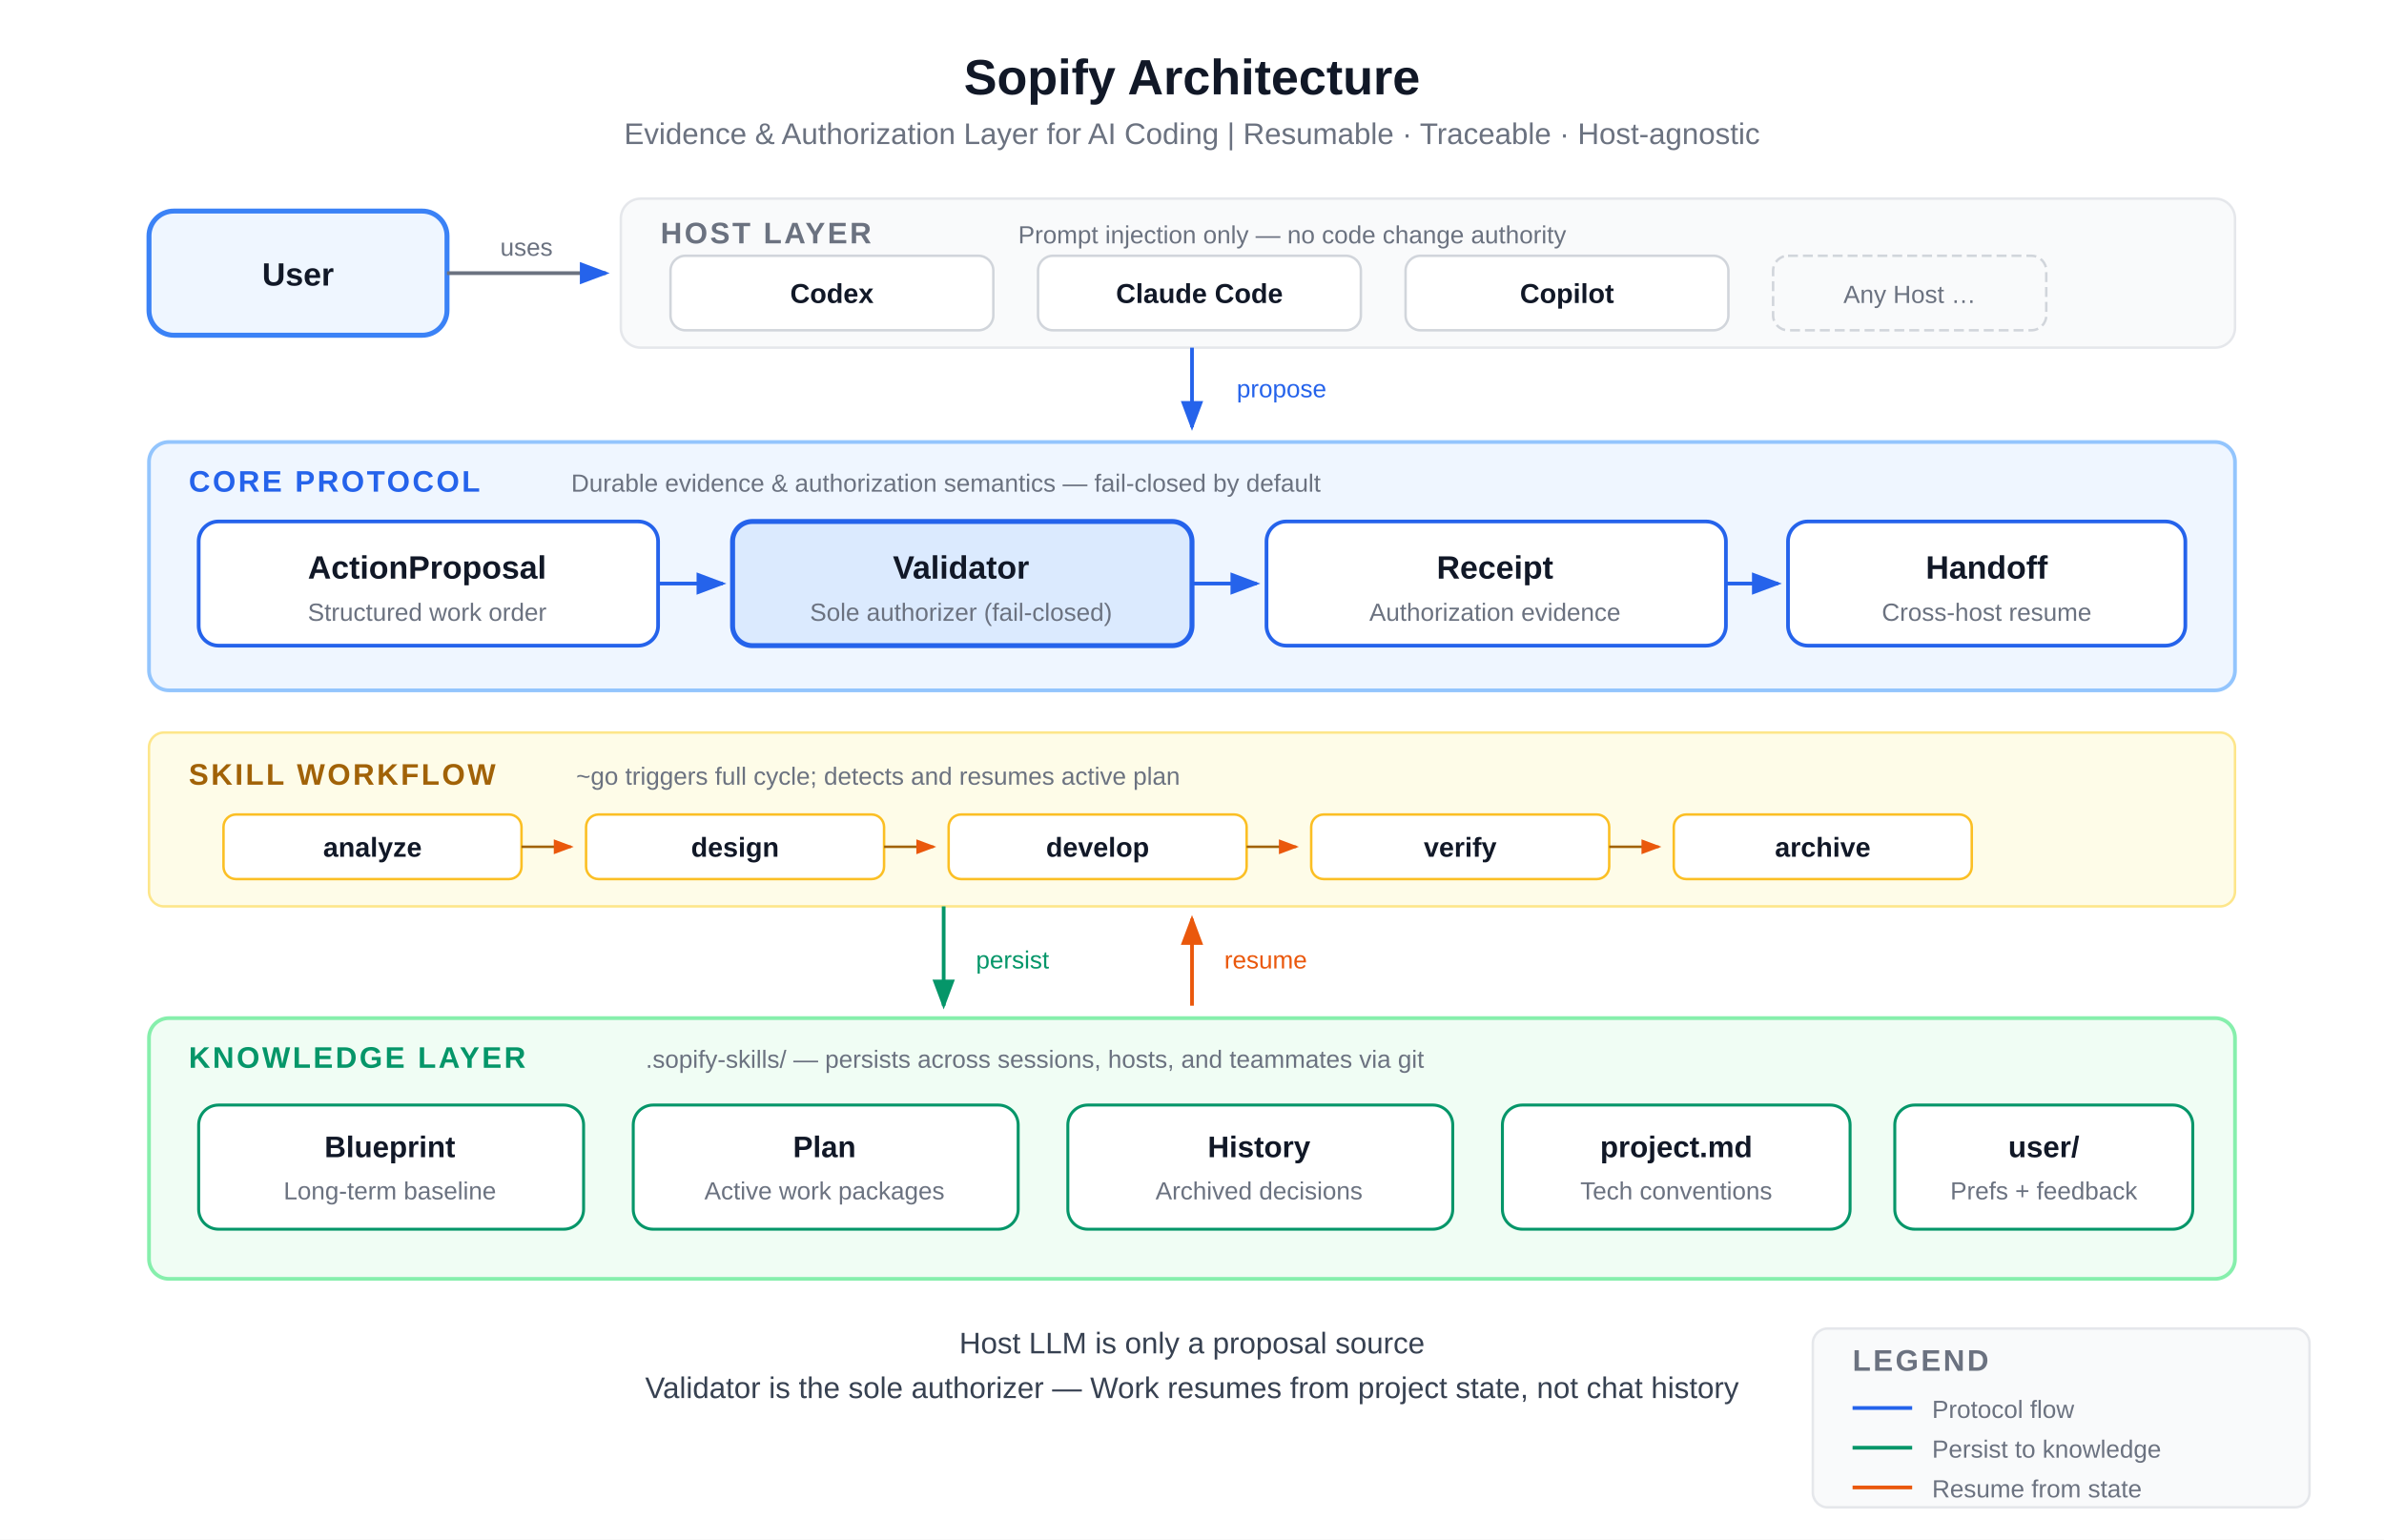
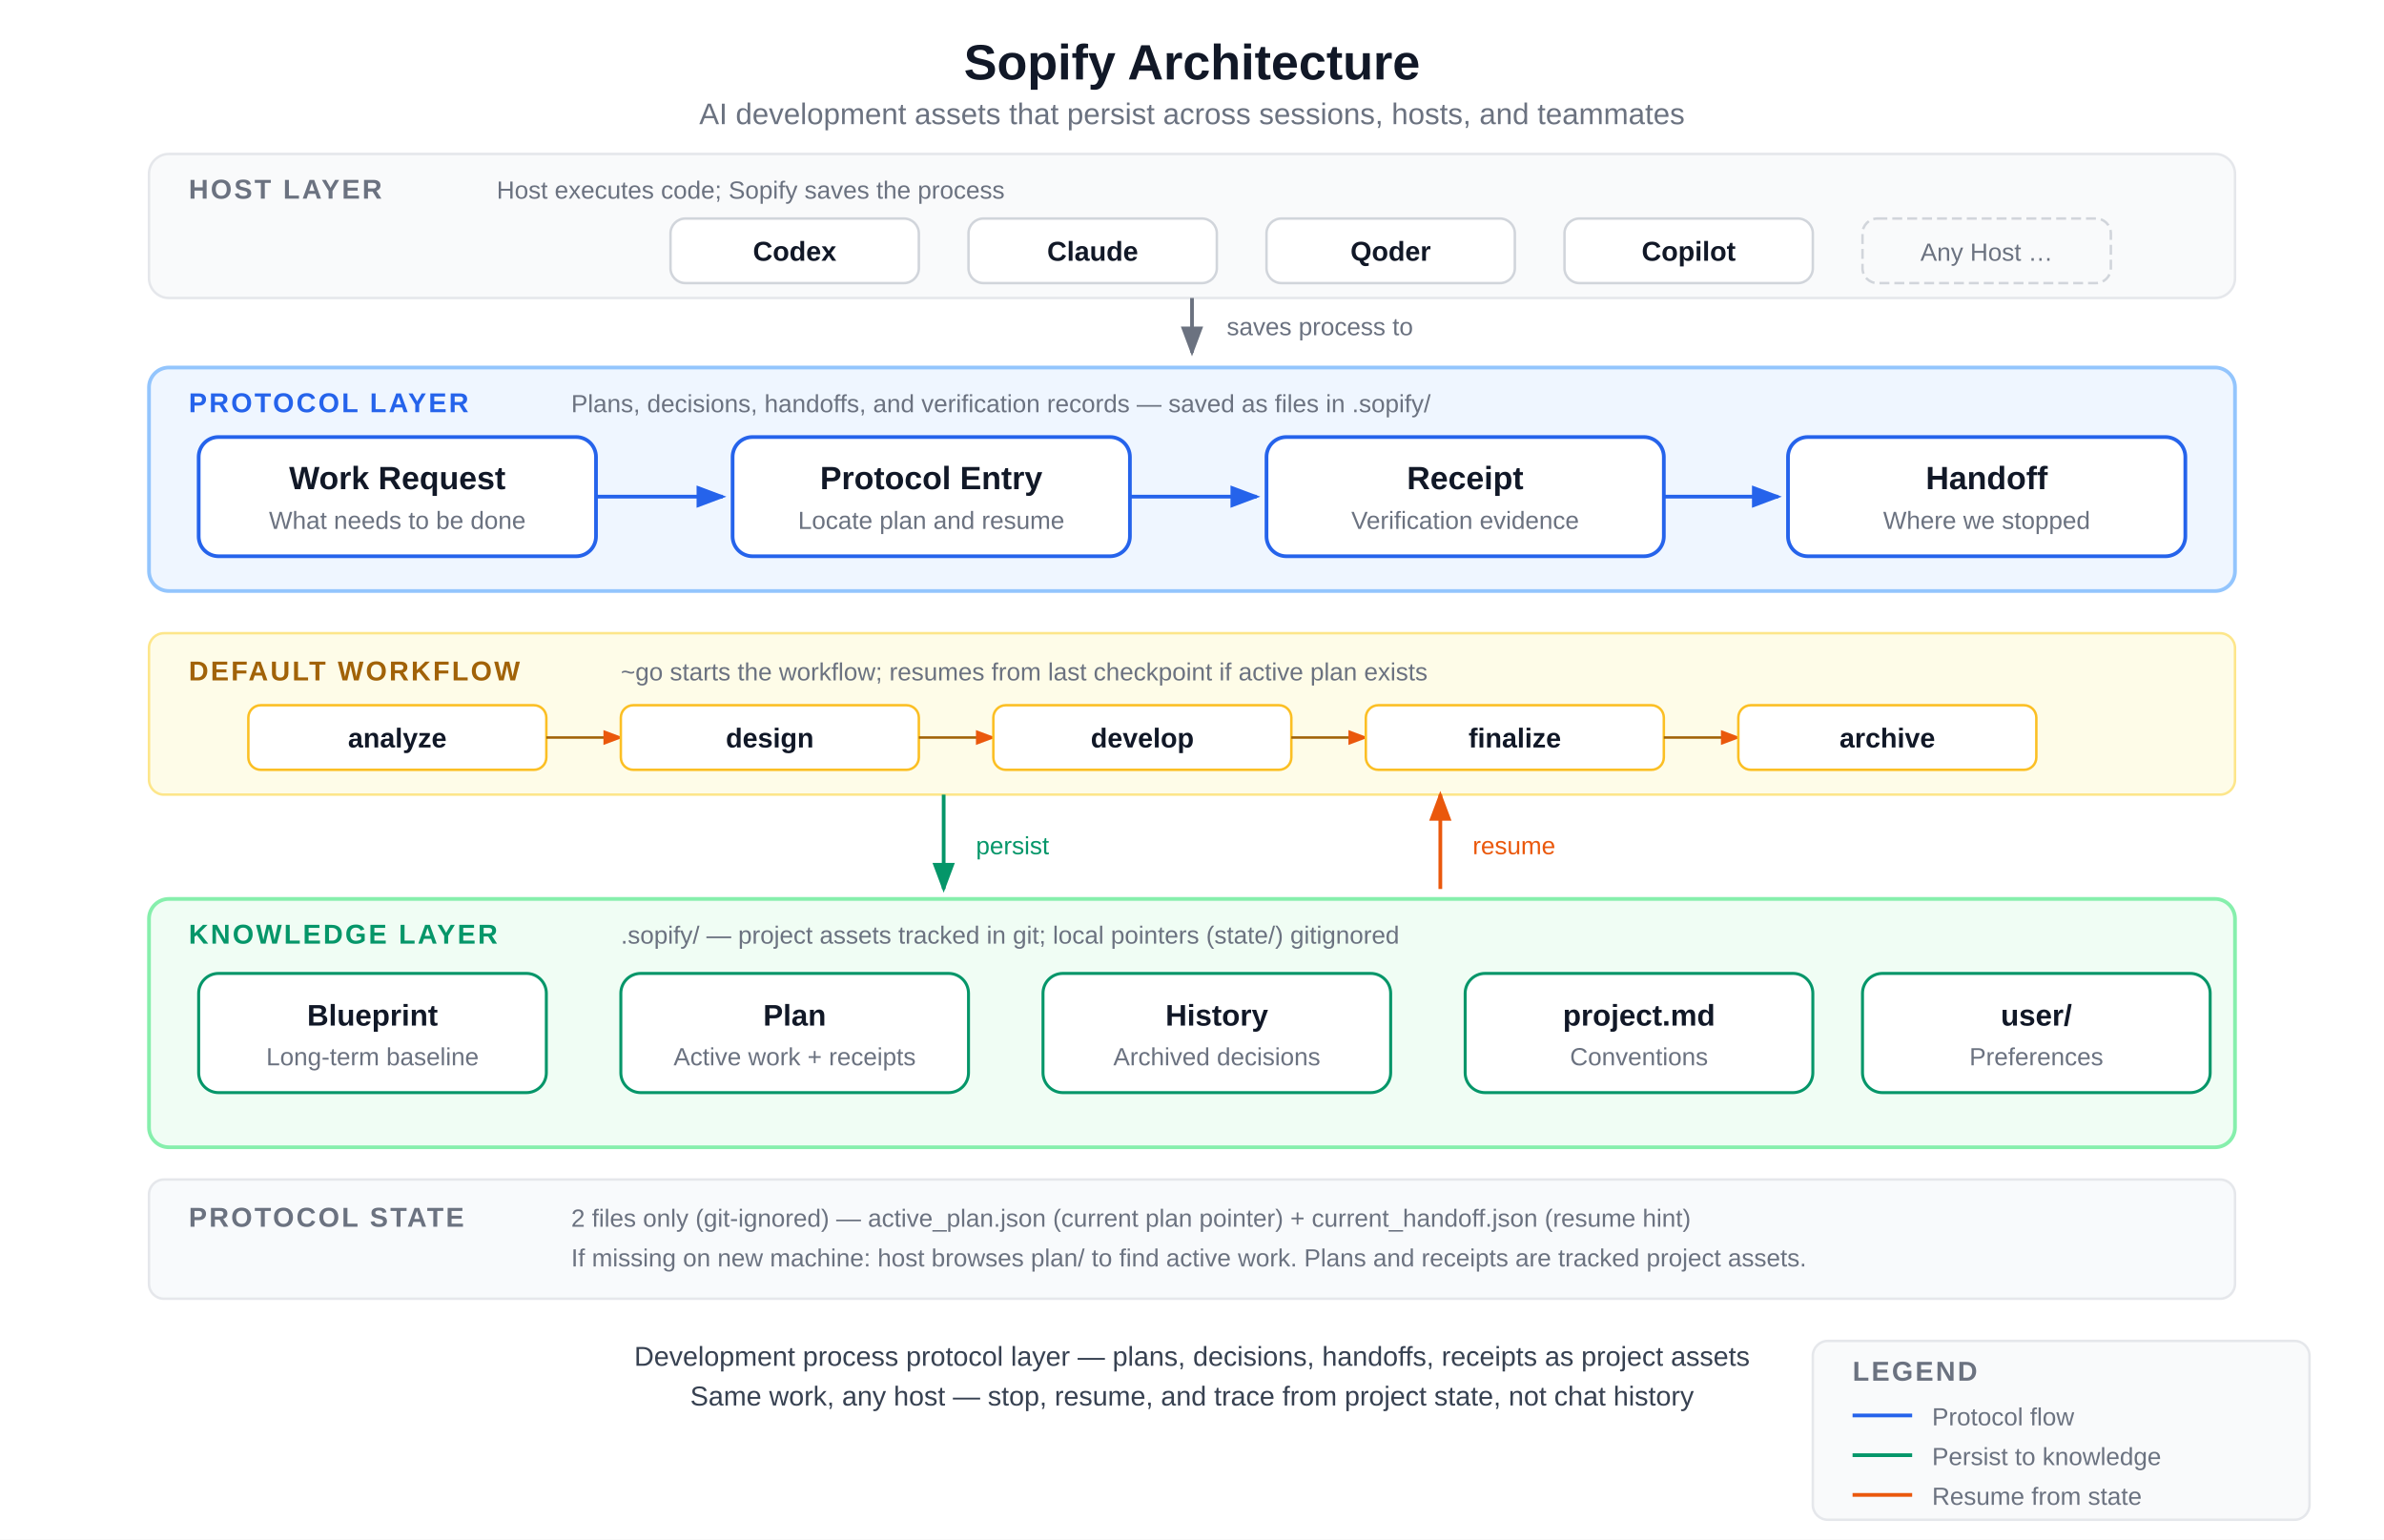
<svg xmlns="http://www.w3.org/2000/svg" viewBox="0 0 960 620">
  <style>
    text { font-family: -apple-system, BlinkMacSystemFont, "Segoe UI", "Helvetica Neue", Arial, "PingFang SC", "Microsoft YaHei", sans-serif; }
    .title { font-size: 20px; font-weight: 700; fill: #111827; }
    .subtitle { font-size: 12px; fill: #6b7280; }
-     .tier-label { font-size: 12px; font-weight: 700; letter-spacing: 0.08em; }
+     .tier-label { font-size: 11px; font-weight: 700; letter-spacing: 0.08em; }
    .node-name { font-size: 13px; font-weight: 600; fill: #111827; }
    .node-desc { font-size: 10px; fill: #6b7280; }
-     .slogan { font-size: 12px; font-weight: 500; fill: #374151; }
+     .slogan { font-size: 11px; font-weight: 500; fill: #374151; }
    .arrow-label { font-size: 10px; font-weight: 500; }
  </style>
  <defs>
    <marker id="a-blue" markerWidth="8" markerHeight="6" refX="7" refY="3" orient="auto">
      <polygon points="0 0,8 3,0 6" fill="#2563eb" />
    </marker>
    <marker id="a-green" markerWidth="8" markerHeight="6" refX="7" refY="3" orient="auto">
      <polygon points="0 0,8 3,0 6" fill="#059669" />
    </marker>
    <marker id="a-orange" markerWidth="8" markerHeight="6" refX="7" refY="3" orient="auto">
      <polygon points="0 0,8 3,0 6" fill="#ea580c" />
    </marker>
+     <marker id="a-gray" markerWidth="8" markerHeight="6" refX="7" refY="3" orient="auto">
+       <polygon points="0 0,8 3,0 6" fill="#6b7280" />
+     </marker>
  </defs>
  <rect width="960" height="620" fill="#ffffff" />
-   <text x="480" y="38" text-anchor="middle" class="title">Sopify Architecture</text>
-   <text x="480" y="58" text-anchor="middle" class="subtitle">Evidence &amp; Authorization Layer for AI Coding | Resumable · Traceable · Host-agnostic</text>
-   <rect x="60" y="85" width="120" height="50" rx="10" fill="#eff6ff" stroke="#3b82f6" stroke-width="2" />
-   <text x="120" y="115" text-anchor="middle" class="node-name">User</text>
-   <line x1="180" y1="110" x2="244" y2="110" stroke="#6b7280" stroke-width="1.5" marker-end="url(#a-blue)" />
-   <text x="212" y="103" text-anchor="middle" class="arrow-label" fill="#6b7280">uses</text>
-   <rect x="250" y="80" width="650" height="60" rx="8" fill="#f9fafb" stroke="#e5e7eb" stroke-width="1" />
-   <text x="266" y="98" class="tier-label" fill="#6b7280">HOST LAYER</text>
-   <text x="410" y="98" class="node-desc">Prompt injection only — no code change authority</text>
-   <rect x="270" y="103" width="130" height="30" rx="6" fill="#ffffff" stroke="#d1d5db" stroke-width="1" />
-   <text x="335" y="122" text-anchor="middle" class="node-name" style="font-size:11px">Codex</text>
-   <rect x="418" y="103" width="130" height="30" rx="6" fill="#ffffff" stroke="#d1d5db" stroke-width="1" />
-   <text x="483" y="122" text-anchor="middle" class="node-name" style="font-size:11px">Claude Code</text>
-   <rect x="566" y="103" width="130" height="30" rx="6" fill="#ffffff" stroke="#d1d5db" stroke-width="1" />
-   <text x="631" y="122" text-anchor="middle" class="node-name" style="font-size:11px">Copilot</text>
-   <rect x="714" y="103" width="110" height="30" rx="6" fill="#f9fafb" stroke="#d1d5db" stroke-width="1" stroke-dasharray="4,2" />
-   <text x="769" y="122" text-anchor="middle" class="node-desc">Any Host …</text>
-   <line x1="480" y1="140" x2="480" y2="172" stroke="#2563eb" stroke-width="1.5" marker-end="url(#a-blue)" />
-   <text x="498" y="160" class="arrow-label" fill="#2563eb">propose</text>
-   <rect x="60" y="178" width="840" height="100" rx="8" fill="#eff6ff" stroke="#93c5fd" stroke-width="1.5" />
-   <text x="76" y="198" class="tier-label" fill="#2563eb">CORE PROTOCOL</text>
-   <text x="230" y="198" class="node-desc">Durable evidence &amp; authorization semantics — fail-closed by default</text>
-   <rect x="80" y="210" width="185" height="50" rx="8" fill="#ffffff" stroke="#2563eb" stroke-width="1.5" />
-   <text x="172" y="233" text-anchor="middle" class="node-name">ActionProposal</text>
-   <text x="172" y="250" text-anchor="middle" class="node-desc">Structured work order</text>
-   <rect x="295" y="210" width="185" height="50" rx="8" fill="#dbeafe" stroke="#2563eb" stroke-width="2" />
-   <text x="387" y="233" text-anchor="middle" class="node-name">Validator</text>
-   <text x="387" y="250" text-anchor="middle" class="node-desc">Sole authorizer (fail-closed)</text>
-   <rect x="510" y="210" width="185" height="50" rx="8" fill="#ffffff" stroke="#2563eb" stroke-width="1.5" />
-   <text x="602" y="233" text-anchor="middle" class="node-name">Receipt</text>
-   <text x="602" y="250" text-anchor="middle" class="node-desc">Authorization evidence</text>
-   <rect x="720" y="210" width="160" height="50" rx="8" fill="#ffffff" stroke="#2563eb" stroke-width="1.5" />
-   <text x="800" y="233" text-anchor="middle" class="node-name">Handoff</text>
-   <text x="800" y="250" text-anchor="middle" class="node-desc">Cross-host resume</text>
-   <line x1="265" y1="235" x2="291" y2="235" stroke="#2563eb" stroke-width="1.5" marker-end="url(#a-blue)" />
-   <line x1="480" y1="235" x2="506" y2="235" stroke="#2563eb" stroke-width="1.5" marker-end="url(#a-blue)" />
-   <line x1="695" y1="235" x2="716" y2="235" stroke="#2563eb" stroke-width="1.5" marker-end="url(#a-blue)" />
-   <rect x="60" y="295" width="840" height="70" rx="6" fill="#fefce8" stroke="#fde68a" stroke-width="1" />
-   <text x="76" y="316" class="tier-label" fill="#a16207">SKILL WORKFLOW</text>
-   <text x="232" y="316" class="node-desc">~go triggers full cycle; detects and resumes active plan</text>
-   <rect x="90" y="328" width="120" height="26" rx="5" fill="#ffffff" stroke="#fbbf24" stroke-width="1" />
-   <text x="150" y="345" text-anchor="middle" class="node-name" style="font-size:11px">analyze</text>
-   <line x1="210" y1="341" x2="230" y2="341" stroke="#a16207" stroke-width="1" marker-end="url(#a-orange)" />
-   <rect x="236" y="328" width="120" height="26" rx="5" fill="#ffffff" stroke="#fbbf24" stroke-width="1" />
-   <text x="296" y="345" text-anchor="middle" class="node-name" style="font-size:11px">design</text>
-   <line x1="356" y1="341" x2="376" y2="341" stroke="#a16207" stroke-width="1" marker-end="url(#a-orange)" />
-   <rect x="382" y="328" width="120" height="26" rx="5" fill="#ffffff" stroke="#fbbf24" stroke-width="1" />
-   <text x="442" y="345" text-anchor="middle" class="node-name" style="font-size:11px">develop</text>
-   <line x1="502" y1="341" x2="522" y2="341" stroke="#a16207" stroke-width="1" marker-end="url(#a-orange)" />
-   <rect x="528" y="328" width="120" height="26" rx="5" fill="#ffffff" stroke="#fbbf24" stroke-width="1" />
-   <text x="588" y="345" text-anchor="middle" class="node-name" style="font-size:11px">verify</text>
-   <line x1="648" y1="341" x2="668" y2="341" stroke="#a16207" stroke-width="1" marker-end="url(#a-orange)" />
-   <rect x="674" y="328" width="120" height="26" rx="5" fill="#ffffff" stroke="#fbbf24" stroke-width="1" />
-   <text x="734" y="345" text-anchor="middle" class="node-name" style="font-size:11px">archive</text>
-   <line x1="380" y1="365" x2="380" y2="405" stroke="#059669" stroke-width="1.5" marker-end="url(#a-green)" />
-   <text x="393" y="390" class="arrow-label" fill="#059669">persist</text>
-   <line x1="480" y1="405" x2="480" y2="370" stroke="#ea580c" stroke-width="1.5" marker-end="url(#a-orange)" />
-   <text x="493" y="390" class="arrow-label" fill="#ea580c">resume</text>
-   <rect x="60" y="410" width="840" height="105" rx="8" fill="#f0fdf4" stroke="#86efac" stroke-width="1.5" />
-   <text x="76" y="430" class="tier-label" fill="#059669">KNOWLEDGE LAYER</text>
-   <text x="260" y="430" class="node-desc">.sopify-skills/ — persists across sessions, hosts, and teammates via git</text>
-   <rect x="80" y="445" width="155" height="50" rx="8" fill="#ffffff" stroke="#059669" stroke-width="1.2" />
-   <text x="157" y="466" text-anchor="middle" class="node-name" style="font-size:12px">Blueprint</text>
-   <text x="157" y="483" text-anchor="middle" class="node-desc">Long-term baseline</text>
-   <rect x="255" y="445" width="155" height="50" rx="8" fill="#ffffff" stroke="#059669" stroke-width="1.2" />
-   <text x="332" y="466" text-anchor="middle" class="node-name" style="font-size:12px">Plan</text>
-   <text x="332" y="483" text-anchor="middle" class="node-desc">Active work packages</text>
-   <rect x="430" y="445" width="155" height="50" rx="8" fill="#ffffff" stroke="#059669" stroke-width="1.2" />
-   <text x="507" y="466" text-anchor="middle" class="node-name" style="font-size:12px">History</text>
-   <text x="507" y="483" text-anchor="middle" class="node-desc">Archived decisions</text>
-   <rect x="605" y="445" width="140" height="50" rx="8" fill="#ffffff" stroke="#059669" stroke-width="1.2" />
-   <text x="675" y="466" text-anchor="middle" class="node-name" style="font-size:12px">project.md</text>
-   <text x="675" y="483" text-anchor="middle" class="node-desc">Tech conventions</text>
-   <rect x="763" y="445" width="120" height="50" rx="8" fill="#ffffff" stroke="#059669" stroke-width="1.2" />
-   <text x="823" y="466" text-anchor="middle" class="node-name" style="font-size:12px">user/</text>
-   <text x="823" y="483" text-anchor="middle" class="node-desc">Prefs + feedback</text>
-   <text x="480" y="545" text-anchor="middle" class="slogan">Host LLM is only a proposal source</text>
-   <text x="480" y="563" text-anchor="middle" class="slogan">Validator is the sole authorizer — Work resumes from project state, not chat history</text>
-   <rect x="730" y="535" width="200" height="72" rx="6" fill="#f9fafb" stroke="#e5e7eb" stroke-width="1" />
-   <text x="746" y="552" class="tier-label" fill="#6b7280">LEGEND</text>
-   <line x1="746" y1="567" x2="770" y2="567" stroke="#2563eb" stroke-width="1.5" />
-   <text x="778" y="571" class="node-desc">Protocol flow</text>
-   <line x1="746" y1="583" x2="770" y2="583" stroke="#059669" stroke-width="1.5" />
-   <text x="778" y="587" class="node-desc">Persist to knowledge</text>
-   <line x1="746" y1="599" x2="770" y2="599" stroke="#ea580c" stroke-width="1.5" />
-   <text x="778" y="603" class="node-desc">Resume from state</text>
+   <text x="480" y="32" text-anchor="middle" class="title">Sopify Architecture</text>
+   <text x="480" y="50" text-anchor="middle" class="subtitle">AI development assets that persist across sessions, hosts, and teammates</text>
+   <rect x="60" y="62" width="840" height="58" rx="8" fill="#f9fafb" stroke="#e5e7eb" stroke-width="1" />
+   <text x="76" y="80" class="tier-label" fill="#6b7280">HOST LAYER</text>
+   <text x="200" y="80" class="node-desc">Host executes code; Sopify saves the process</text>
+   <rect x="270" y="88" width="100" height="26" rx="6" fill="#ffffff" stroke="#d1d5db" stroke-width="1" />
+   <text x="320" y="105" text-anchor="middle" class="node-name" style="font-size:11px">Codex</text>
+   <rect x="390" y="88" width="100" height="26" rx="6" fill="#ffffff" stroke="#d1d5db" stroke-width="1" />
+   <text x="440" y="105" text-anchor="middle" class="node-name" style="font-size:11px">Claude</text>
+   <rect x="510" y="88" width="100" height="26" rx="6" fill="#ffffff" stroke="#d1d5db" stroke-width="1" />
+   <text x="560" y="105" text-anchor="middle" class="node-name" style="font-size:11px">Qoder</text>
+   <rect x="630" y="88" width="100" height="26" rx="6" fill="#ffffff" stroke="#d1d5db" stroke-width="1" />
+   <text x="680" y="105" text-anchor="middle" class="node-name" style="font-size:11px">Copilot</text>
+   <rect x="750" y="88" width="100" height="26" rx="6" fill="#f9fafb" stroke="#d1d5db" stroke-width="1" stroke-dasharray="4,2" />
+   <text x="800" y="105" text-anchor="middle" class="node-desc">Any Host …</text>
+   <line x1="480" y1="120" x2="480" y2="142" stroke="#6b7280" stroke-width="1.5" marker-end="url(#a-gray)" />
+   <text x="494" y="135" class="arrow-label" fill="#6b7280">saves process to</text>
+   <rect x="60" y="148" width="840" height="90" rx="8" fill="#eff6ff" stroke="#93c5fd" stroke-width="1.5" />
+   <text x="76" y="166" class="tier-label" fill="#2563eb">PROTOCOL LAYER</text>
+   <text x="230" y="166" class="node-desc">Plans, decisions, handoffs, and verification records — saved as files in .sopify/</text>
+   <rect x="80" y="176" width="160" height="48" rx="8" fill="#ffffff" stroke="#2563eb" stroke-width="1.5" />
+   <text x="160" y="197" text-anchor="middle" class="node-name">Work Request</text>
+   <text x="160" y="213" text-anchor="middle" class="node-desc">What needs to be done</text>
+   <rect x="295" y="176" width="160" height="48" rx="8" fill="#ffffff" stroke="#2563eb" stroke-width="1.5" />
+   <text x="375" y="197" text-anchor="middle" class="node-name">Protocol Entry</text>
+   <text x="375" y="213" text-anchor="middle" class="node-desc">Locate plan and resume</text>
+   <rect x="510" y="176" width="160" height="48" rx="8" fill="#ffffff" stroke="#2563eb" stroke-width="1.5" />
+   <text x="590" y="197" text-anchor="middle" class="node-name">Receipt</text>
+   <text x="590" y="213" text-anchor="middle" class="node-desc">Verification evidence</text>
+   <rect x="720" y="176" width="160" height="48" rx="8" fill="#ffffff" stroke="#2563eb" stroke-width="1.5" />
+   <text x="800" y="197" text-anchor="middle" class="node-name">Handoff</text>
+   <text x="800" y="213" text-anchor="middle" class="node-desc">Where we stopped</text>
+   <line x1="240" y1="200" x2="291" y2="200" stroke="#2563eb" stroke-width="1.5" marker-end="url(#a-blue)" />
+   <line x1="455" y1="200" x2="506" y2="200" stroke="#2563eb" stroke-width="1.5" marker-end="url(#a-blue)" />
+   <line x1="670" y1="200" x2="716" y2="200" stroke="#2563eb" stroke-width="1.5" marker-end="url(#a-blue)" />
+   <rect x="60" y="255" width="840" height="65" rx="6" fill="#fefce8" stroke="#fde68a" stroke-width="1" />
+   <text x="76" y="274" class="tier-label" fill="#a16207">DEFAULT WORKFLOW</text>
+   <text x="250" y="274" class="node-desc">~go starts the workflow; resumes from last checkpoint if active plan exists</text>
+   <rect x="100" y="284" width="120" height="26" rx="5" fill="#ffffff" stroke="#fbbf24" stroke-width="1" />
+   <text x="160" y="301" text-anchor="middle" class="node-name" style="font-size:11px">analyze</text>
+   <line x1="220" y1="297" x2="250" y2="297" stroke="#a16207" stroke-width="1" marker-end="url(#a-orange)" />
+   <rect x="250" y="284" width="120" height="26" rx="5" fill="#ffffff" stroke="#fbbf24" stroke-width="1" />
+   <text x="310" y="301" text-anchor="middle" class="node-name" style="font-size:11px">design</text>
+   <line x1="370" y1="297" x2="400" y2="297" stroke="#a16207" stroke-width="1" marker-end="url(#a-orange)" />
+   <rect x="400" y="284" width="120" height="26" rx="5" fill="#ffffff" stroke="#fbbf24" stroke-width="1" />
+   <text x="460" y="301" text-anchor="middle" class="node-name" style="font-size:11px">develop</text>
+   <line x1="520" y1="297" x2="550" y2="297" stroke="#a16207" stroke-width="1" marker-end="url(#a-orange)" />
+   <rect x="550" y="284" width="120" height="26" rx="5" fill="#ffffff" stroke="#fbbf24" stroke-width="1" />
+   <text x="610" y="301" text-anchor="middle" class="node-name" style="font-size:11px">finalize</text>
+   <line x1="670" y1="297" x2="700" y2="297" stroke="#a16207" stroke-width="1" marker-end="url(#a-orange)" />
+   <rect x="700" y="284" width="120" height="26" rx="5" fill="#ffffff" stroke="#fbbf24" stroke-width="1" />
+   <text x="760" y="301" text-anchor="middle" class="node-name" style="font-size:11px">archive</text>
+   <line x1="380" y1="320" x2="380" y2="358" stroke="#059669" stroke-width="1.5" marker-end="url(#a-green)" />
+   <text x="393" y="344" class="arrow-label" fill="#059669">persist</text>
+   <line x1="580" y1="358" x2="580" y2="320" stroke="#ea580c" stroke-width="1.5" marker-end="url(#a-orange)" />
+   <text x="593" y="344" class="arrow-label" fill="#ea580c">resume</text>
+   <rect x="60" y="362" width="840" height="100" rx="8" fill="#f0fdf4" stroke="#86efac" stroke-width="1.5" />
+   <text x="76" y="380" class="tier-label" fill="#059669">KNOWLEDGE LAYER</text>
+   <text x="250" y="380" class="node-desc">.sopify/ — project assets tracked in git; local pointers (state/) gitignored</text>
+   <rect x="80" y="392" width="140" height="48" rx="8" fill="#ffffff" stroke="#059669" stroke-width="1.2" />
+   <text x="150" y="413" text-anchor="middle" class="node-name" style="font-size:12px">Blueprint</text>
+   <text x="150" y="429" text-anchor="middle" class="node-desc">Long-term baseline</text>
+   <rect x="250" y="392" width="140" height="48" rx="8" fill="#ffffff" stroke="#059669" stroke-width="1.2" />
+   <text x="320" y="413" text-anchor="middle" class="node-name" style="font-size:12px">Plan</text>
+   <text x="320" y="429" text-anchor="middle" class="node-desc">Active work + receipts</text>
+   <rect x="420" y="392" width="140" height="48" rx="8" fill="#ffffff" stroke="#059669" stroke-width="1.2" />
+   <text x="490" y="413" text-anchor="middle" class="node-name" style="font-size:12px">History</text>
+   <text x="490" y="429" text-anchor="middle" class="node-desc">Archived decisions</text>
+   <rect x="590" y="392" width="140" height="48" rx="8" fill="#ffffff" stroke="#059669" stroke-width="1.2" />
+   <text x="660" y="413" text-anchor="middle" class="node-name" style="font-size:12px">project.md</text>
+   <text x="660" y="429" text-anchor="middle" class="node-desc">Conventions</text>
+   <rect x="750" y="392" width="140" height="48" rx="8" fill="#ffffff" stroke="#059669" stroke-width="1.2" />
+   <text x="820" y="413" text-anchor="middle" class="node-name" style="font-size:12px">user/</text>
+   <text x="820" y="429" text-anchor="middle" class="node-desc">Preferences</text>
+   <rect x="60" y="475" width="840" height="48" rx="6" fill="#f8fafc" stroke="#e5e7eb" stroke-width="1" />
+   <text x="76" y="494" class="tier-label" fill="#6b7280">PROTOCOL STATE</text>
+   <text x="230" y="494" class="node-desc">2 files only (git-ignored) — active_plan.json (current plan pointer) + current_handoff.json (resume hint)</text>
+   <text x="230" y="510" class="node-desc">If missing on new machine: host browses plan/ to find active work. Plans and receipts are tracked project assets.</text>
+   <text x="480" y="550" text-anchor="middle" class="slogan">Development process protocol layer — plans, decisions, handoffs, receipts as project assets</text>
+   <text x="480" y="566" text-anchor="middle" class="slogan">Same work, any host — stop, resume, and trace from project state, not chat history</text>
+   <rect x="730" y="540" width="200" height="72" rx="6" fill="#f9fafb" stroke="#e5e7eb" stroke-width="1" />
+   <text x="746" y="556" class="tier-label" fill="#6b7280">LEGEND</text>
+   <line x1="746" y1="570" x2="770" y2="570" stroke="#2563eb" stroke-width="1.5" />
+   <text x="778" y="574" class="node-desc">Protocol flow</text>
+   <line x1="746" y1="586" x2="770" y2="586" stroke="#059669" stroke-width="1.5" />
+   <text x="778" y="590" class="node-desc">Persist to knowledge</text>
+   <line x1="746" y1="602" x2="770" y2="602" stroke="#ea580c" stroke-width="1.5" />
+   <text x="778" y="606" class="node-desc">Resume from state</text>
</svg>
